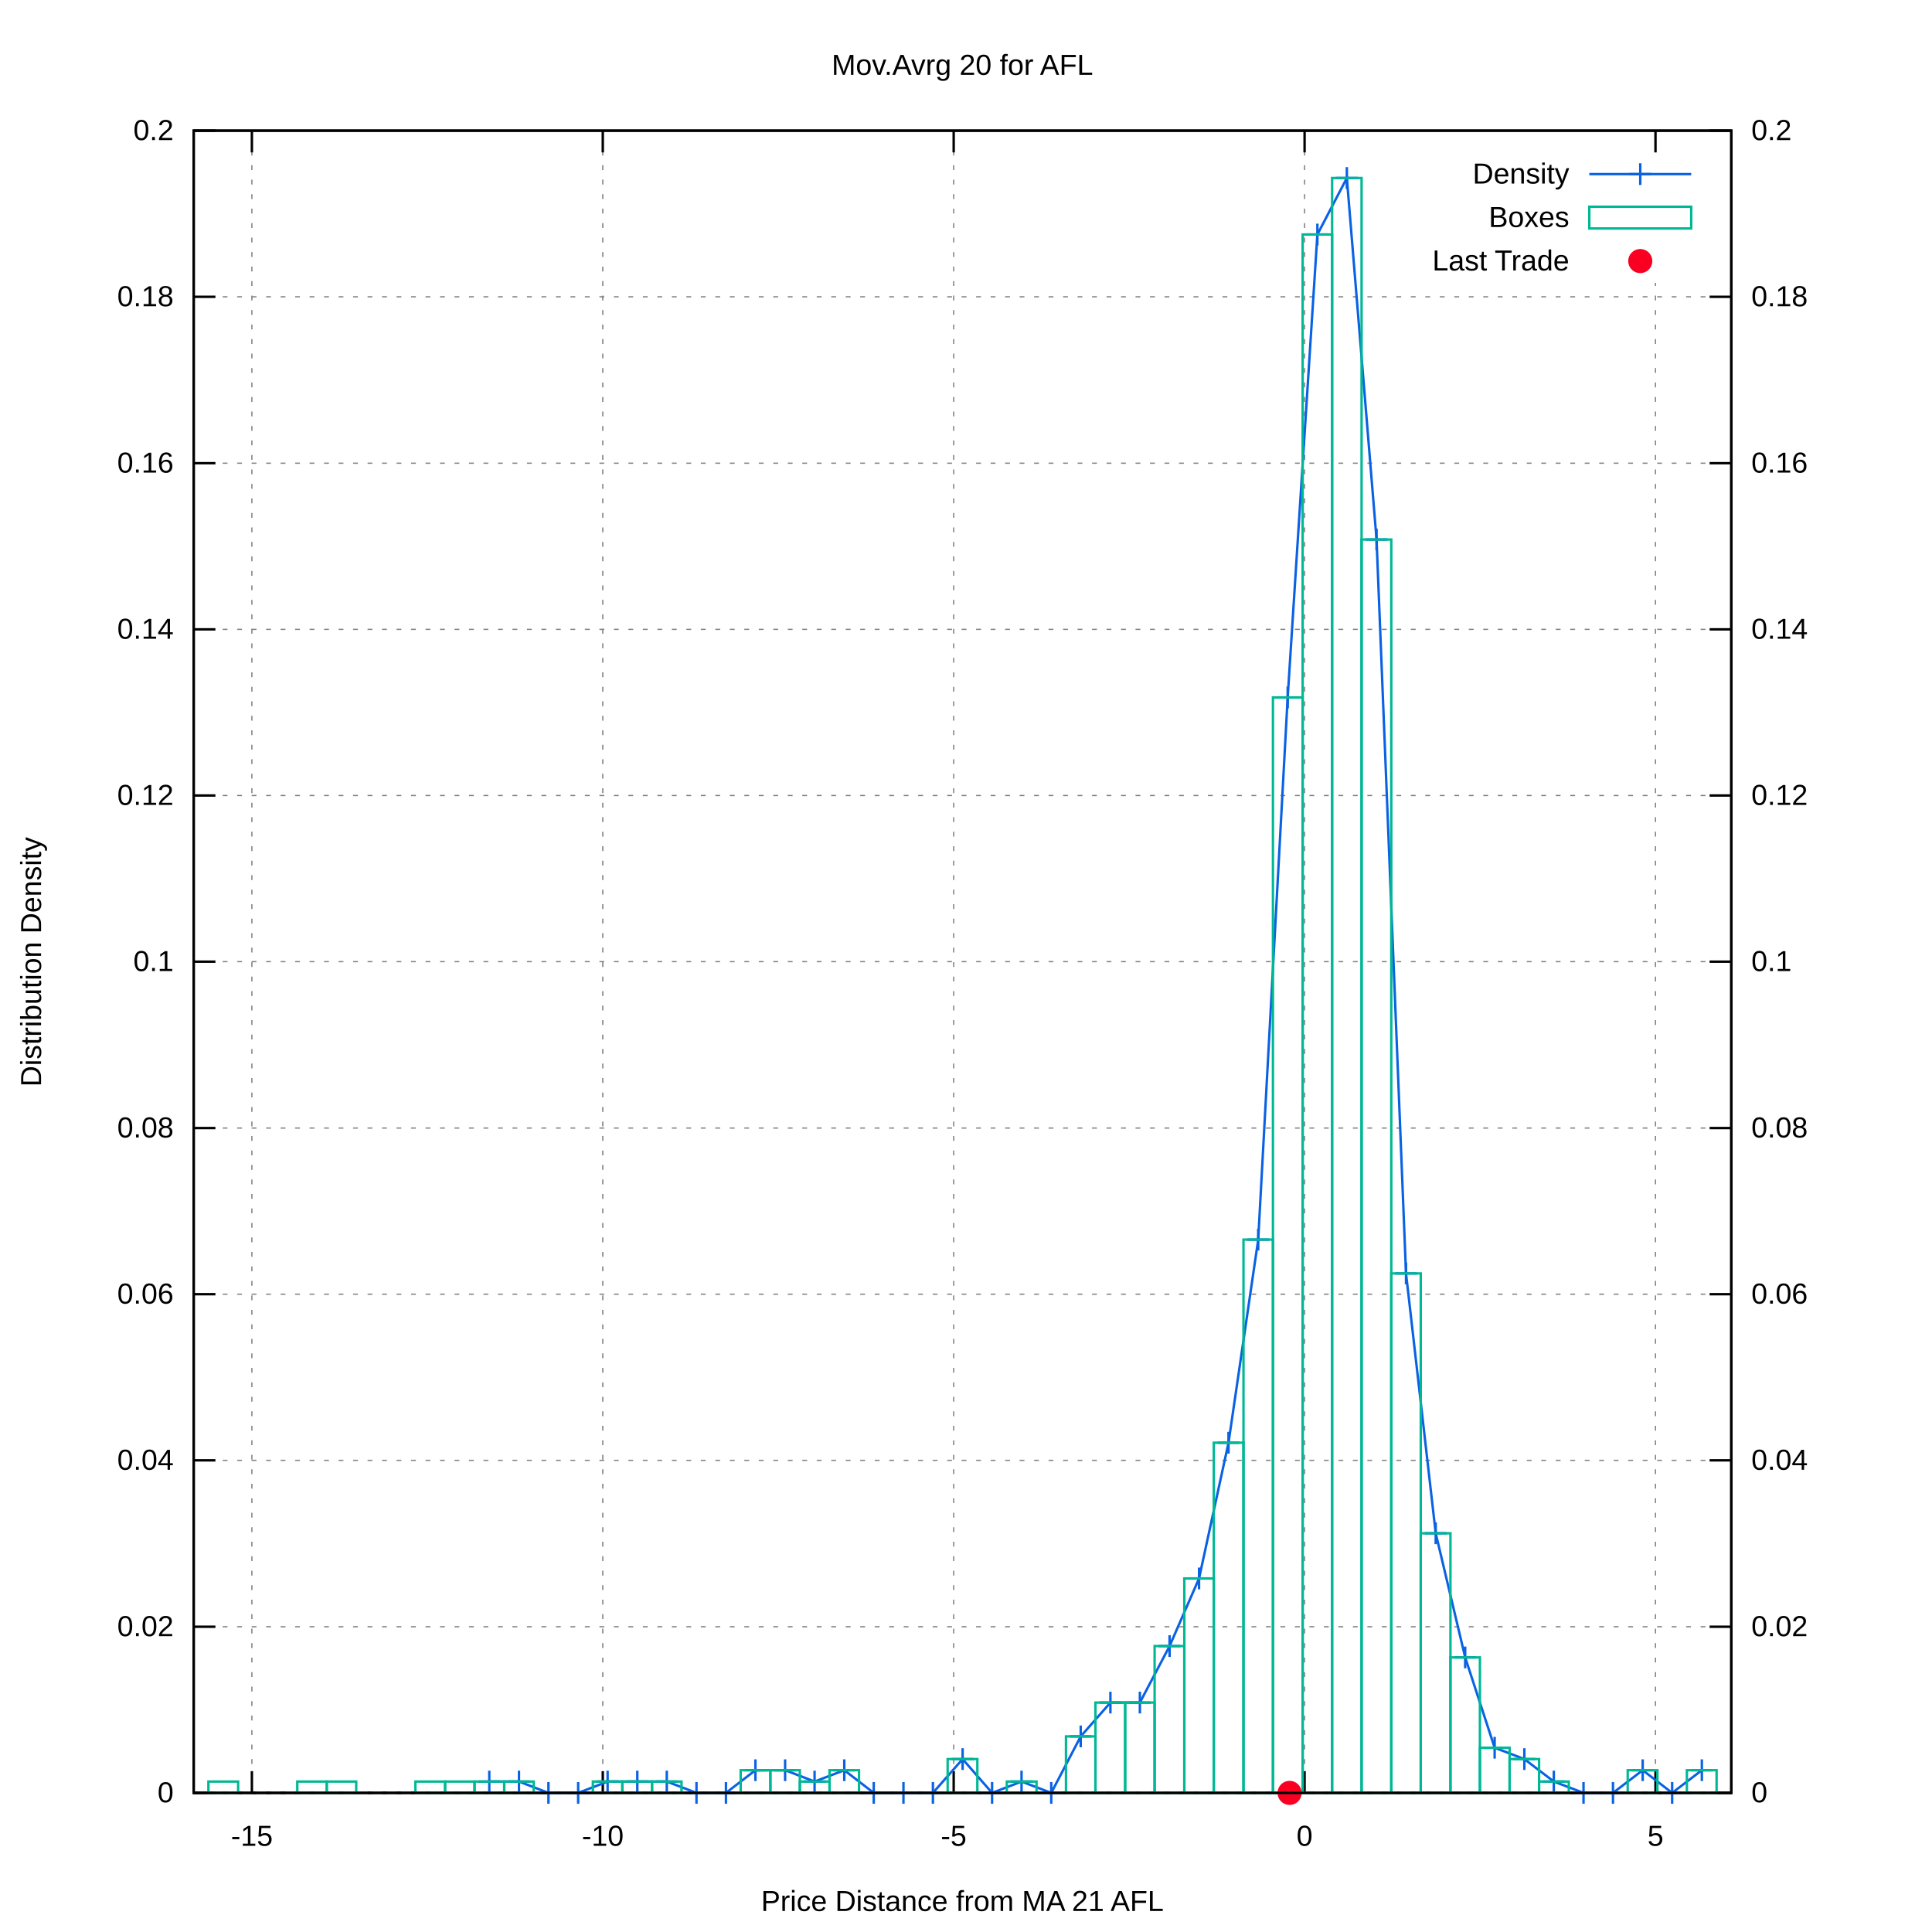
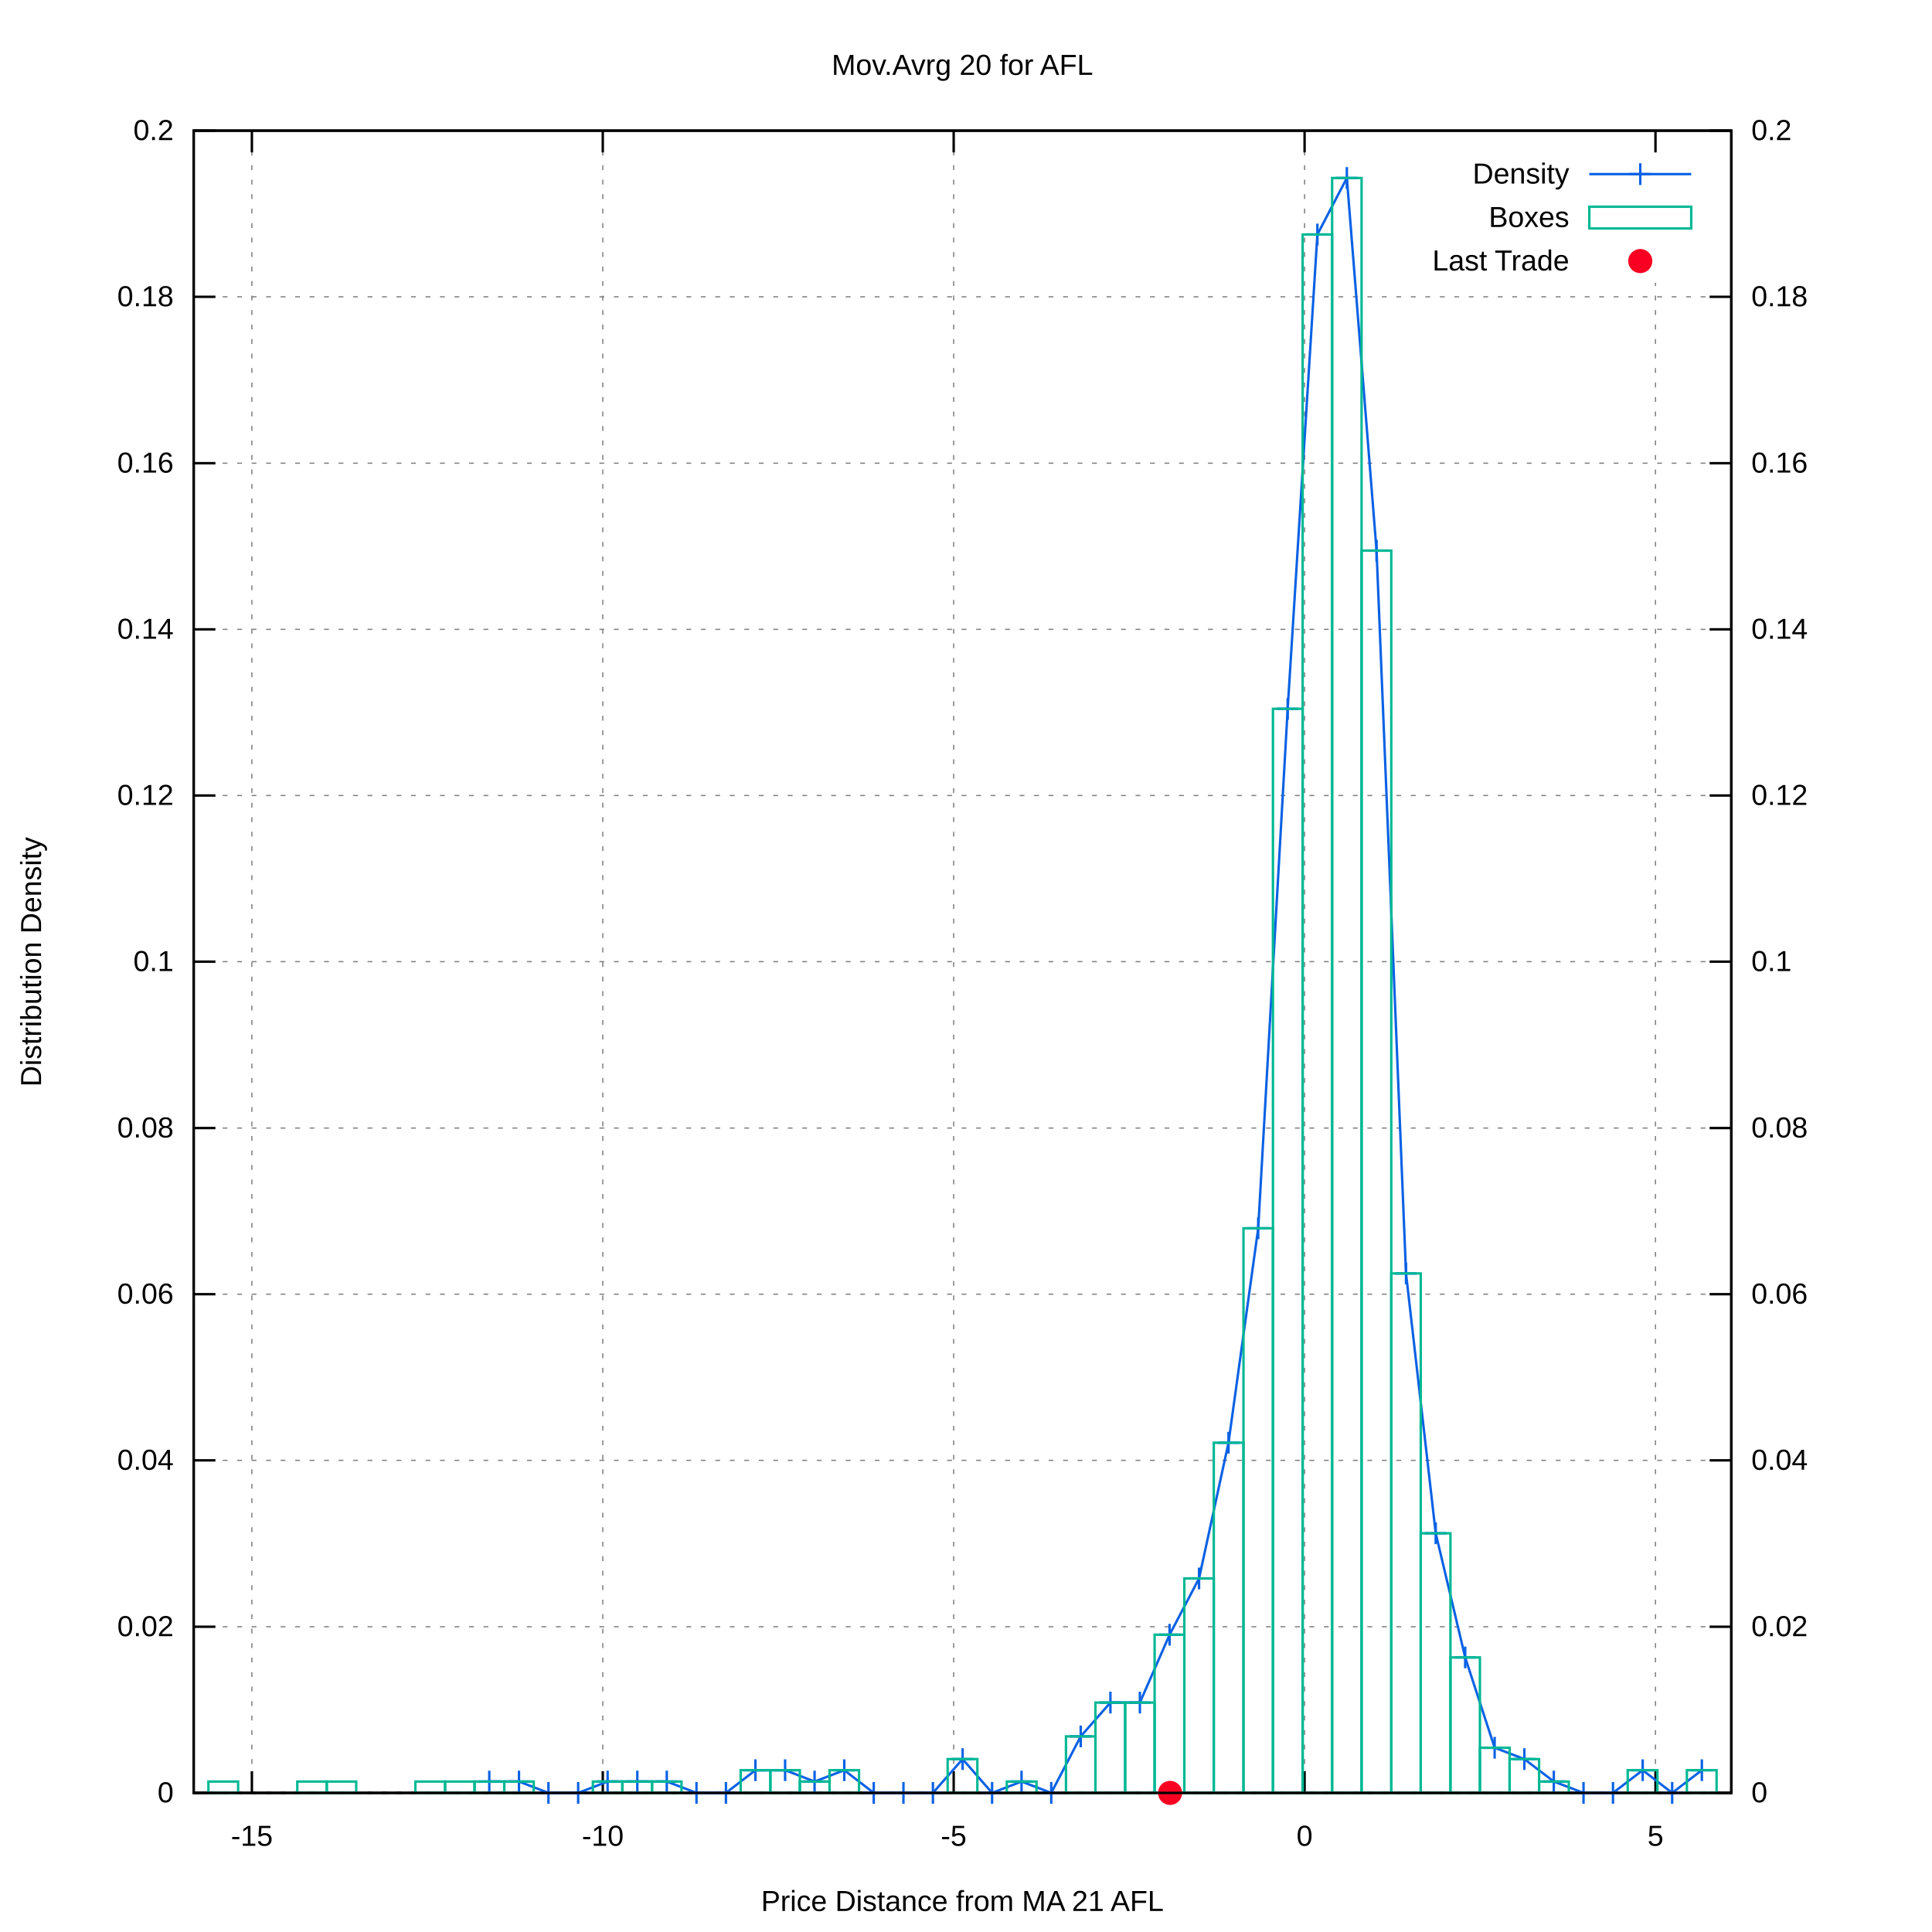
<svg xmlns="http://www.w3.org/2000/svg" xmlns:xlink="http://www.w3.org/1999/xlink" viewBox="0 0 800 800">
  <g id="gnuplot_canvas">
    <rect x="0" y="0" width="800" height="800" fill="#ffffff" />
    <defs>
      <circle id="gpDot" r="0.5" stroke-width="0.5" />
      <path id="gpPt0" stroke-width="0.222" stroke="currentColor" d="M-1,0 h2 M0,-1 v2" />
      <path id="gpPt1" stroke-width="0.222" stroke="currentColor" d="M-1,-1 L1,1 M1,-1 L-1,1" />
      <path id="gpPt2" stroke-width="0.222" stroke="currentColor" d="M-1,0 L1,0 M0,-1 L0,1 M-1,-1 L1,1 M-1,1 L1,-1" />
      <rect id="gpPt3" stroke-width="0.222" stroke="currentColor" x="-1" y="-1" width="2" height="2" />
      <rect id="gpPt4" stroke-width="0.222" stroke="currentColor" fill="currentColor" x="-1" y="-1" width="2" height="2" />
      <circle id="gpPt5" stroke-width="0.222" stroke="currentColor" cx="0" cy="0" r="1" />
      <use xlink:href="#gpPt5" id="gpPt6" fill="currentColor" stroke="none" />
      <path id="gpPt7" stroke-width="0.222" stroke="currentColor" d="M0,-1.33 L-1.33,0.67 L1.33,0.67 z" />
      <use xlink:href="#gpPt7" id="gpPt8" fill="currentColor" stroke="none" />
      <use xlink:href="#gpPt7" id="gpPt9" stroke="currentColor" transform="rotate(180)" />
      <use xlink:href="#gpPt9" id="gpPt10" fill="currentColor" stroke="none" />
      <use xlink:href="#gpPt3" id="gpPt11" stroke="currentColor" transform="rotate(45)" />
      <use xlink:href="#gpPt11" id="gpPt12" fill="currentColor" stroke="none" />
      <path id="gpPt13" stroke-width="0.222" stroke="currentColor" d="M0,1.330 L1.265,0.411 L0.782,-1.067 L-0.782,-1.076 L-1.265,0.411 z" />
      <use xlink:href="#gpPt13" id="gpPt14" fill="currentColor" stroke="none" />
      <filter id="textbox" filterUnits="objectBoundingBox" x="0" y="0" height="1" width="1">
        <feFlood flood-color="#FFFFFF" flood-opacity="1" result="bgnd" />
        <feComposite in="SourceGraphic" in2="bgnd" operator="atop" />
      </filter>
      <filter id="greybox" filterUnits="objectBoundingBox" x="0" y="0" height="1" width="1">
        <feFlood flood-color="lightgrey" flood-opacity="1" result="grey" />
        <feComposite in="SourceGraphic" in2="grey" operator="atop" />
      </filter>
    </defs>
    <g fill="none" color="#FFFFFF" stroke="black" stroke-width="1.00" stroke-linecap="butt" stroke-linejoin="miter">
</g>
    <g fill="none" color="black" stroke="currentColor" stroke-width="1.00" stroke-linecap="butt" stroke-linejoin="miter">
</g>
    <g fill="none" color="black" stroke="black" stroke-width="0.50" stroke-linecap="butt" stroke-linejoin="miter">
</g>
    <g fill="none" color="gray" stroke="currentColor" stroke-width="0.50" stroke-linecap="butt" stroke-linejoin="miter">
      <path stroke="gray" stroke-dasharray="2,4" class="gridline" d="M80.2,742.4 L716.9,742.4  " />
    </g>
    <g fill="none" color="gray" stroke="gray" stroke-width="1.00" stroke-linecap="butt" stroke-linejoin="miter">
</g>
    <g fill="none" color="black" stroke="currentColor" stroke-width="1.00" stroke-linecap="butt" stroke-linejoin="miter">
      <path stroke="black" d="M80.2,742.4 L89.2,742.4  " />
      <g transform="translate(71.9,746.3)" stroke="none" fill="black" font-family="arial" font-size="12.00" text-anchor="end">
        <text>
          <tspan font-family="arial"> 0</tspan>
        </text>
      </g>
    </g>
    <g fill="none" color="black" stroke="currentColor" stroke-width="1.00" stroke-linecap="butt" stroke-linejoin="miter">
</g>
    <g fill="none" color="black" stroke="black" stroke-width="0.50" stroke-linecap="butt" stroke-linejoin="miter">
</g>
    <g fill="none" color="gray" stroke="currentColor" stroke-width="0.50" stroke-linecap="butt" stroke-linejoin="miter">
      <path stroke="gray" stroke-dasharray="2,4" class="gridline" d="M80.2,673.6 L716.9,673.6  " />
    </g>
    <g fill="none" color="gray" stroke="gray" stroke-width="1.00" stroke-linecap="butt" stroke-linejoin="miter">
</g>
    <g fill="none" color="black" stroke="currentColor" stroke-width="1.00" stroke-linecap="butt" stroke-linejoin="miter">
      <path stroke="black" d="M80.2,673.6 L89.2,673.6  " />
      <g transform="translate(71.9,677.5)" stroke="none" fill="black" font-family="arial" font-size="12.00" text-anchor="end">
        <text>
          <tspan font-family="arial"> 0.02</tspan>
        </text>
      </g>
    </g>
    <g fill="none" color="black" stroke="currentColor" stroke-width="1.00" stroke-linecap="butt" stroke-linejoin="miter">
</g>
    <g fill="none" color="black" stroke="black" stroke-width="0.50" stroke-linecap="butt" stroke-linejoin="miter">
</g>
    <g fill="none" color="gray" stroke="currentColor" stroke-width="0.50" stroke-linecap="butt" stroke-linejoin="miter">
      <path stroke="gray" stroke-dasharray="2,4" class="gridline" d="M80.2,604.7 L716.9,604.7  " />
    </g>
    <g fill="none" color="gray" stroke="gray" stroke-width="1.00" stroke-linecap="butt" stroke-linejoin="miter">
</g>
    <g fill="none" color="black" stroke="currentColor" stroke-width="1.00" stroke-linecap="butt" stroke-linejoin="miter">
      <path stroke="black" d="M80.2,604.7 L89.2,604.7  " />
      <g transform="translate(71.9,608.6)" stroke="none" fill="black" font-family="arial" font-size="12.00" text-anchor="end">
        <text>
          <tspan font-family="arial"> 0.04</tspan>
        </text>
      </g>
    </g>
    <g fill="none" color="black" stroke="currentColor" stroke-width="1.00" stroke-linecap="butt" stroke-linejoin="miter">
</g>
    <g fill="none" color="black" stroke="black" stroke-width="0.50" stroke-linecap="butt" stroke-linejoin="miter">
</g>
    <g fill="none" color="gray" stroke="currentColor" stroke-width="0.50" stroke-linecap="butt" stroke-linejoin="miter">
      <path stroke="gray" stroke-dasharray="2,4" class="gridline" d="M80.2,535.9 L716.9,535.9  " />
    </g>
    <g fill="none" color="gray" stroke="gray" stroke-width="1.00" stroke-linecap="butt" stroke-linejoin="miter">
</g>
    <g fill="none" color="black" stroke="currentColor" stroke-width="1.00" stroke-linecap="butt" stroke-linejoin="miter">
      <path stroke="black" d="M80.2,535.9 L89.2,535.9  " />
      <g transform="translate(71.9,539.8)" stroke="none" fill="black" font-family="arial" font-size="12.00" text-anchor="end">
        <text>
          <tspan font-family="arial"> 0.06</tspan>
        </text>
      </g>
    </g>
    <g fill="none" color="black" stroke="currentColor" stroke-width="1.00" stroke-linecap="butt" stroke-linejoin="miter">
</g>
    <g fill="none" color="black" stroke="black" stroke-width="0.50" stroke-linecap="butt" stroke-linejoin="miter">
</g>
    <g fill="none" color="gray" stroke="currentColor" stroke-width="0.50" stroke-linecap="butt" stroke-linejoin="miter">
      <path stroke="gray" stroke-dasharray="2,4" class="gridline" d="M80.2,467.1 L716.9,467.1  " />
    </g>
    <g fill="none" color="gray" stroke="gray" stroke-width="1.00" stroke-linecap="butt" stroke-linejoin="miter">
</g>
    <g fill="none" color="black" stroke="currentColor" stroke-width="1.00" stroke-linecap="butt" stroke-linejoin="miter">
      <path stroke="black" d="M80.2,467.1 L89.2,467.1  " />
      <g transform="translate(71.9,471.0)" stroke="none" fill="black" font-family="arial" font-size="12.00" text-anchor="end">
        <text>
          <tspan font-family="arial"> 0.08</tspan>
        </text>
      </g>
    </g>
    <g fill="none" color="black" stroke="currentColor" stroke-width="1.00" stroke-linecap="butt" stroke-linejoin="miter">
</g>
    <g fill="none" color="black" stroke="black" stroke-width="0.50" stroke-linecap="butt" stroke-linejoin="miter">
</g>
    <g fill="none" color="gray" stroke="currentColor" stroke-width="0.50" stroke-linecap="butt" stroke-linejoin="miter">
      <path stroke="gray" stroke-dasharray="2,4" class="gridline" d="M80.2,398.2 L716.9,398.2  " />
    </g>
    <g fill="none" color="gray" stroke="gray" stroke-width="1.00" stroke-linecap="butt" stroke-linejoin="miter">
</g>
    <g fill="none" color="black" stroke="currentColor" stroke-width="1.00" stroke-linecap="butt" stroke-linejoin="miter">
      <path stroke="black" d="M80.2,398.2 L89.2,398.2  " />
      <g transform="translate(71.9,402.1)" stroke="none" fill="black" font-family="arial" font-size="12.00" text-anchor="end">
        <text>
          <tspan font-family="arial"> 0.1</tspan>
        </text>
      </g>
    </g>
    <g fill="none" color="black" stroke="currentColor" stroke-width="1.00" stroke-linecap="butt" stroke-linejoin="miter">
</g>
    <g fill="none" color="black" stroke="black" stroke-width="0.50" stroke-linecap="butt" stroke-linejoin="miter">
</g>
    <g fill="none" color="gray" stroke="currentColor" stroke-width="0.50" stroke-linecap="butt" stroke-linejoin="miter">
      <path stroke="gray" stroke-dasharray="2,4" class="gridline" d="M80.2,329.4 L716.9,329.4  " />
    </g>
    <g fill="none" color="gray" stroke="gray" stroke-width="1.00" stroke-linecap="butt" stroke-linejoin="miter">
</g>
    <g fill="none" color="black" stroke="currentColor" stroke-width="1.00" stroke-linecap="butt" stroke-linejoin="miter">
      <path stroke="black" d="M80.2,329.4 L89.2,329.4  " />
      <g transform="translate(71.9,333.3)" stroke="none" fill="black" font-family="arial" font-size="12.00" text-anchor="end">
        <text>
          <tspan font-family="arial"> 0.12</tspan>
        </text>
      </g>
    </g>
    <g fill="none" color="black" stroke="currentColor" stroke-width="1.00" stroke-linecap="butt" stroke-linejoin="miter">
</g>
    <g fill="none" color="black" stroke="black" stroke-width="0.50" stroke-linecap="butt" stroke-linejoin="miter">
</g>
    <g fill="none" color="gray" stroke="currentColor" stroke-width="0.50" stroke-linecap="butt" stroke-linejoin="miter">
      <path stroke="gray" stroke-dasharray="2,4" class="gridline" d="M80.2,260.6 L716.9,260.6  " />
    </g>
    <g fill="none" color="gray" stroke="gray" stroke-width="1.00" stroke-linecap="butt" stroke-linejoin="miter">
</g>
    <g fill="none" color="black" stroke="currentColor" stroke-width="1.00" stroke-linecap="butt" stroke-linejoin="miter">
      <path stroke="black" d="M80.2,260.6 L89.2,260.6  " />
      <g transform="translate(71.9,264.5)" stroke="none" fill="black" font-family="arial" font-size="12.00" text-anchor="end">
        <text>
          <tspan font-family="arial"> 0.14</tspan>
        </text>
      </g>
    </g>
    <g fill="none" color="black" stroke="currentColor" stroke-width="1.00" stroke-linecap="butt" stroke-linejoin="miter">
</g>
    <g fill="none" color="black" stroke="black" stroke-width="0.50" stroke-linecap="butt" stroke-linejoin="miter">
</g>
    <g fill="none" color="gray" stroke="currentColor" stroke-width="0.50" stroke-linecap="butt" stroke-linejoin="miter">
      <path stroke="gray" stroke-dasharray="2,4" class="gridline" d="M80.2,191.8 L716.9,191.8  " />
    </g>
    <g fill="none" color="gray" stroke="gray" stroke-width="1.00" stroke-linecap="butt" stroke-linejoin="miter">
</g>
    <g fill="none" color="black" stroke="currentColor" stroke-width="1.00" stroke-linecap="butt" stroke-linejoin="miter">
      <path stroke="black" d="M80.2,191.8 L89.2,191.8  " />
      <g transform="translate(71.9,195.7)" stroke="none" fill="black" font-family="arial" font-size="12.00" text-anchor="end">
        <text>
          <tspan font-family="arial"> 0.16</tspan>
        </text>
      </g>
    </g>
    <g fill="none" color="black" stroke="currentColor" stroke-width="1.00" stroke-linecap="butt" stroke-linejoin="miter">
</g>
    <g fill="none" color="black" stroke="black" stroke-width="0.50" stroke-linecap="butt" stroke-linejoin="miter">
</g>
    <g fill="none" color="gray" stroke="currentColor" stroke-width="0.50" stroke-linecap="butt" stroke-linejoin="miter">
      <path stroke="gray" stroke-dasharray="2,4" class="gridline" d="M80.2,122.9 L716.9,122.9  " />
    </g>
    <g fill="none" color="gray" stroke="gray" stroke-width="1.00" stroke-linecap="butt" stroke-linejoin="miter">
</g>
    <g fill="none" color="black" stroke="currentColor" stroke-width="1.00" stroke-linecap="butt" stroke-linejoin="miter">
      <path stroke="black" d="M80.2,122.9 L89.2,122.9  " />
      <g transform="translate(71.9,126.8)" stroke="none" fill="black" font-family="arial" font-size="12.00" text-anchor="end">
        <text>
          <tspan font-family="arial"> 0.18</tspan>
        </text>
      </g>
    </g>
    <g fill="none" color="black" stroke="currentColor" stroke-width="1.00" stroke-linecap="butt" stroke-linejoin="miter">
</g>
    <g fill="none" color="black" stroke="black" stroke-width="0.50" stroke-linecap="butt" stroke-linejoin="miter">
</g>
    <g fill="none" color="gray" stroke="currentColor" stroke-width="0.50" stroke-linecap="butt" stroke-linejoin="miter">
      <path stroke="gray" stroke-dasharray="2,4" class="gridline" d="M80.2,54.1 L716.9,54.1  " />
    </g>
    <g fill="none" color="gray" stroke="gray" stroke-width="1.00" stroke-linecap="butt" stroke-linejoin="miter">
</g>
    <g fill="none" color="black" stroke="currentColor" stroke-width="1.00" stroke-linecap="butt" stroke-linejoin="miter">
      <path stroke="black" d="M80.2,54.1 L89.2,54.1  " />
      <g transform="translate(71.9,58.0)" stroke="none" fill="black" font-family="arial" font-size="12.00" text-anchor="end">
        <text>
          <tspan font-family="arial"> 0.2</tspan>
        </text>
      </g>
    </g>
    <g fill="none" color="black" stroke="currentColor" stroke-width="1.00" stroke-linecap="butt" stroke-linejoin="miter">
</g>
    <g fill="none" color="black" stroke="black" stroke-width="0.50" stroke-linecap="butt" stroke-linejoin="miter">
</g>
    <g fill="none" color="gray" stroke="currentColor" stroke-width="0.50" stroke-linecap="butt" stroke-linejoin="miter">
      <path stroke="gray" stroke-dasharray="2,4" class="gridline" d="M104.3,742.4 L104.3,54.1  " />
    </g>
    <g fill="none" color="gray" stroke="gray" stroke-width="1.00" stroke-linecap="butt" stroke-linejoin="miter">
</g>
    <g fill="none" color="black" stroke="currentColor" stroke-width="1.00" stroke-linecap="butt" stroke-linejoin="miter">
      <path stroke="black" d="M104.3,742.4 L104.3,733.4 M104.3,54.1 L104.3,63.1  " />
      <g transform="translate(104.3,764.3)" stroke="none" fill="black" font-family="arial" font-size="12.00" text-anchor="middle">
        <text>
          <tspan font-family="arial">-15</tspan>
        </text>
      </g>
    </g>
    <g fill="none" color="black" stroke="currentColor" stroke-width="1.00" stroke-linecap="butt" stroke-linejoin="miter">
</g>
    <g fill="none" color="black" stroke="black" stroke-width="0.50" stroke-linecap="butt" stroke-linejoin="miter">
</g>
    <g fill="none" color="gray" stroke="currentColor" stroke-width="0.50" stroke-linecap="butt" stroke-linejoin="miter">
      <path stroke="gray" stroke-dasharray="2,4" class="gridline" d="M249.6,742.4 L249.6,54.1  " />
    </g>
    <g fill="none" color="gray" stroke="gray" stroke-width="1.00" stroke-linecap="butt" stroke-linejoin="miter">
</g>
    <g fill="none" color="black" stroke="currentColor" stroke-width="1.00" stroke-linecap="butt" stroke-linejoin="miter">
      <path stroke="black" d="M249.6,742.4 L249.6,733.4 M249.6,54.1 L249.6,63.1  " />
      <g transform="translate(249.6,764.3)" stroke="none" fill="black" font-family="arial" font-size="12.00" text-anchor="middle">
        <text>
          <tspan font-family="arial">-10</tspan>
        </text>
      </g>
    </g>
    <g fill="none" color="black" stroke="currentColor" stroke-width="1.00" stroke-linecap="butt" stroke-linejoin="miter">
</g>
    <g fill="none" color="black" stroke="black" stroke-width="0.50" stroke-linecap="butt" stroke-linejoin="miter">
</g>
    <g fill="none" color="gray" stroke="currentColor" stroke-width="0.50" stroke-linecap="butt" stroke-linejoin="miter">
      <path stroke="gray" stroke-dasharray="2,4" class="gridline" d="M394.9,742.4 L394.9,54.1  " />
    </g>
    <g fill="none" color="gray" stroke="gray" stroke-width="1.00" stroke-linecap="butt" stroke-linejoin="miter">
</g>
    <g fill="none" color="black" stroke="currentColor" stroke-width="1.00" stroke-linecap="butt" stroke-linejoin="miter">
      <path stroke="black" d="M394.9,742.4 L394.9,733.4 M394.9,54.1 L394.9,63.1  " />
      <g transform="translate(394.9,764.3)" stroke="none" fill="black" font-family="arial" font-size="12.00" text-anchor="middle">
        <text>
          <tspan font-family="arial">-5</tspan>
        </text>
      </g>
    </g>
    <g fill="none" color="black" stroke="currentColor" stroke-width="1.00" stroke-linecap="butt" stroke-linejoin="miter">
</g>
    <g fill="none" color="black" stroke="black" stroke-width="0.50" stroke-linecap="butt" stroke-linejoin="miter">
</g>
    <g fill="none" color="gray" stroke="currentColor" stroke-width="0.50" stroke-linecap="butt" stroke-linejoin="miter">
      <path stroke="gray" stroke-dasharray="2,4" class="gridline" d="M540.2,742.4 L540.2,54.1  " />
    </g>
    <g fill="none" color="gray" stroke="gray" stroke-width="1.00" stroke-linecap="butt" stroke-linejoin="miter">
</g>
    <g fill="none" color="black" stroke="currentColor" stroke-width="1.00" stroke-linecap="butt" stroke-linejoin="miter">
      <path stroke="black" d="M540.2,742.4 L540.2,733.4 M540.2,54.1 L540.2,63.1  " />
      <g transform="translate(540.2,764.3)" stroke="none" fill="black" font-family="arial" font-size="12.00" text-anchor="middle">
        <text>
          <tspan font-family="arial"> 0</tspan>
        </text>
      </g>
    </g>
    <g fill="none" color="black" stroke="currentColor" stroke-width="1.00" stroke-linecap="butt" stroke-linejoin="miter">
</g>
    <g fill="none" color="black" stroke="black" stroke-width="0.50" stroke-linecap="butt" stroke-linejoin="miter">
</g>
    <g fill="none" color="gray" stroke="currentColor" stroke-width="0.50" stroke-linecap="butt" stroke-linejoin="miter">
      <path stroke="gray" stroke-dasharray="2,4" class="gridline" d="M685.5,742.4 L685.5,117.1 M685.5,63.1 L685.5,54.1  " />
    </g>
    <g fill="none" color="gray" stroke="gray" stroke-width="1.00" stroke-linecap="butt" stroke-linejoin="miter">
</g>
    <g fill="none" color="black" stroke="currentColor" stroke-width="1.00" stroke-linecap="butt" stroke-linejoin="miter">
      <path stroke="black" d="M685.5,742.4 L685.5,733.4 M685.5,54.1 L685.5,63.1  " />
      <g transform="translate(685.5,764.3)" stroke="none" fill="black" font-family="arial" font-size="12.00" text-anchor="middle">
        <text>
          <tspan font-family="arial"> 5</tspan>
        </text>
      </g>
    </g>
    <g fill="none" color="black" stroke="currentColor" stroke-width="1.00" stroke-linecap="butt" stroke-linejoin="miter">
      <path stroke="black" d="M716.9,742.4 L707.9,742.4  " />
      <g transform="translate(725.2,746.3)" stroke="none" fill="black" font-family="arial" font-size="12.00" text-anchor="start">
        <text>
          <tspan font-family="arial"> 0</tspan>
        </text>
      </g>
    </g>
    <g fill="none" color="black" stroke="currentColor" stroke-width="1.00" stroke-linecap="butt" stroke-linejoin="miter">
      <path stroke="black" d="M716.9,673.6 L707.9,673.6  " />
      <g transform="translate(725.2,677.5)" stroke="none" fill="black" font-family="arial" font-size="12.00" text-anchor="start">
        <text>
          <tspan font-family="arial"> 0.02</tspan>
        </text>
      </g>
    </g>
    <g fill="none" color="black" stroke="currentColor" stroke-width="1.00" stroke-linecap="butt" stroke-linejoin="miter">
      <path stroke="black" d="M716.9,604.7 L707.9,604.7  " />
      <g transform="translate(725.2,608.6)" stroke="none" fill="black" font-family="arial" font-size="12.00" text-anchor="start">
        <text>
          <tspan font-family="arial"> 0.04</tspan>
        </text>
      </g>
    </g>
    <g fill="none" color="black" stroke="currentColor" stroke-width="1.00" stroke-linecap="butt" stroke-linejoin="miter">
      <path stroke="black" d="M716.9,535.9 L707.9,535.9  " />
      <g transform="translate(725.2,539.8)" stroke="none" fill="black" font-family="arial" font-size="12.00" text-anchor="start">
        <text>
          <tspan font-family="arial"> 0.06</tspan>
        </text>
      </g>
    </g>
    <g fill="none" color="black" stroke="currentColor" stroke-width="1.00" stroke-linecap="butt" stroke-linejoin="miter">
      <path stroke="black" d="M716.9,467.1 L707.9,467.1  " />
      <g transform="translate(725.2,471.0)" stroke="none" fill="black" font-family="arial" font-size="12.00" text-anchor="start">
        <text>
          <tspan font-family="arial"> 0.08</tspan>
        </text>
      </g>
    </g>
    <g fill="none" color="black" stroke="currentColor" stroke-width="1.00" stroke-linecap="butt" stroke-linejoin="miter">
      <path stroke="black" d="M716.9,398.2 L707.9,398.2  " />
      <g transform="translate(725.2,402.1)" stroke="none" fill="black" font-family="arial" font-size="12.00" text-anchor="start">
        <text>
          <tspan font-family="arial"> 0.1</tspan>
        </text>
      </g>
    </g>
    <g fill="none" color="black" stroke="currentColor" stroke-width="1.00" stroke-linecap="butt" stroke-linejoin="miter">
      <path stroke="black" d="M716.9,329.4 L707.9,329.4  " />
      <g transform="translate(725.2,333.3)" stroke="none" fill="black" font-family="arial" font-size="12.00" text-anchor="start">
        <text>
          <tspan font-family="arial"> 0.12</tspan>
        </text>
      </g>
    </g>
    <g fill="none" color="black" stroke="currentColor" stroke-width="1.00" stroke-linecap="butt" stroke-linejoin="miter">
      <path stroke="black" d="M716.9,260.6 L707.9,260.6  " />
      <g transform="translate(725.2,264.5)" stroke="none" fill="black" font-family="arial" font-size="12.00" text-anchor="start">
        <text>
          <tspan font-family="arial"> 0.14</tspan>
        </text>
      </g>
    </g>
    <g fill="none" color="black" stroke="currentColor" stroke-width="1.00" stroke-linecap="butt" stroke-linejoin="miter">
      <path stroke="black" d="M716.9,191.8 L707.9,191.8  " />
      <g transform="translate(725.2,195.7)" stroke="none" fill="black" font-family="arial" font-size="12.00" text-anchor="start">
        <text>
          <tspan font-family="arial"> 0.16</tspan>
        </text>
      </g>
    </g>
    <g fill="none" color="black" stroke="currentColor" stroke-width="1.00" stroke-linecap="butt" stroke-linejoin="miter">
      <path stroke="black" d="M716.9,122.9 L707.9,122.9  " />
      <g transform="translate(725.2,126.8)" stroke="none" fill="black" font-family="arial" font-size="12.00" text-anchor="start">
        <text>
          <tspan font-family="arial"> 0.18</tspan>
        </text>
      </g>
    </g>
    <g fill="none" color="black" stroke="currentColor" stroke-width="1.00" stroke-linecap="butt" stroke-linejoin="miter">
      <path stroke="black" d="M716.9,54.1 L707.9,54.1  " />
      <g transform="translate(725.2,58.0)" stroke="none" fill="black" font-family="arial" font-size="12.00" text-anchor="start">
        <text>
          <tspan font-family="arial"> 0.2</tspan>
        </text>
      </g>
    </g>
    <g fill="none" color="black" stroke="currentColor" stroke-width="1.00" stroke-linecap="butt" stroke-linejoin="miter">
</g>
    <g fill="none" color="gray" stroke="currentColor" stroke-width="1.00" stroke-linecap="butt" stroke-linejoin="miter">
      <path stroke="black" stroke-dasharray="2,4" d="M80.2,742.4 L716.9,742.4  " />
    </g>
    <g fill="none" color="black" stroke="currentColor" stroke-width="1.00" stroke-linecap="butt" stroke-linejoin="miter">
      <path stroke="black" d="M80.2,54.1 L80.2,742.4 L716.9,742.4 L716.9,54.1 L80.2,54.1 Z  " />
    </g>
    <g fill="none" color="black" stroke="currentColor" stroke-width="1.00" stroke-linecap="butt" stroke-linejoin="miter">
      <g transform="translate(17.0,398.3) rotate(270)" stroke="none" fill="black" font-family="arial" font-size="12.00" text-anchor="middle">
        <text>
          <tspan font-family="arial">Distribution Density</tspan>
        </text>
      </g>
    </g>
    <g fill="none" color="black" stroke="currentColor" stroke-width="1.00" stroke-linecap="butt" stroke-linejoin="miter">
      <g transform="translate(398.5,791.3)" stroke="none" fill="black" font-family="arial" font-size="12.00" text-anchor="middle">
        <text>
          <tspan font-family="arial">Price Distance from MA 21 AFL</tspan>
        </text>
      </g>
    </g>
    <g fill="none" color="black" stroke="currentColor" stroke-width="1.00" stroke-linecap="butt" stroke-linejoin="miter">
      <g transform="translate(398.5,31.0)" stroke="none" fill="black" font-family="arial" font-size="12.00" text-anchor="middle">
        <text>
          <tspan font-family="arial">Mov.Avrg 20 for AFL </tspan>
        </text>
      </g>
    </g>
    <g id="gnuplot_plot_1">
      <g fill="none" color="black" stroke="currentColor" stroke-width="1.00" stroke-linecap="butt" stroke-linejoin="miter">
        <g transform="translate(649.8,76.0)" stroke="none" fill="black" font-family="arial" font-size="12.00" text-anchor="end">
          <text>
            <tspan font-family="arial">Density</tspan>
          </text>
        </g>
      </g>
      <g fill="none" color="black" stroke="currentColor" stroke-width="1.00" stroke-linecap="butt" stroke-linejoin="miter">
-         <path stroke="rgb(  9,  97, 228)" d="M658.1,72.1 L700.3,72.1 M202.6,737.7 L214.9,737.7 L227.1,742.4 L239.4,742.4 L251.6,737.7 L263.9,737.7   L276.1,737.7 L288.4,742.4 L300.6,742.4 L312.8,733.0 L325.1,733.0 L337.3,737.7 L349.6,733.0 L361.8,742.4   L374.1,742.4 L386.3,742.4 L398.6,728.4 L410.8,742.4 L423.0,737.7 L435.3,742.4 L447.5,719.0 L459.8,705.0   L472.0,705.0 L484.3,681.6 L496.5,653.6 L508.7,597.4 L521.0,513.3 L533.2,288.8 L545.5,97.1 L557.7,73.7   L570.0,223.4 L582.2,527.3 L594.5,634.9 L606.7,686.3 L618.9,723.7 L631.2,728.4 L643.4,737.7 L655.7,742.4   L667.9,742.4 L680.2,733.0 L692.4,742.4 L704.7,733.0  " />
+         <path stroke="rgb(  9,  97, 228)" d="M658.1,72.1 L700.3,72.1 M202.6,737.7 L214.9,737.7 L227.1,742.4 L239.4,742.4 L251.6,737.7 L263.9,737.7   L276.1,737.7 L288.4,742.4 L300.6,742.4 L312.8,733.0 L325.1,733.0 L337.3,737.7 L349.6,733.0 L361.8,742.4   L374.1,742.4 L386.3,742.4 L398.6,728.4 L410.8,742.4 L423.0,737.7 L435.3,742.4 L447.5,719.0 L459.8,705.0   L472.0,705.0 L484.3,676.9 L496.5,653.6 L508.7,597.4 L521.0,508.6 L533.2,293.5 L545.5,97.1 L557.7,73.7   L570.0,228.0 L582.2,527.3 L594.5,634.9 L606.7,686.3 L618.9,723.7 L631.2,728.4 L643.4,737.7 L655.7,742.4   L667.9,742.4 L680.2,733.0 L692.4,742.4 L704.7,733.0  " />
        <use xlink:href="#gpPt0" transform="translate(202.6,737.7) scale(4.50)" color="rgb(  9,  97, 228)" />
        <use xlink:href="#gpPt0" transform="translate(214.9,737.7) scale(4.50)" color="rgb(  9,  97, 228)" />
        <use xlink:href="#gpPt0" transform="translate(227.1,742.4) scale(4.50)" color="rgb(  9,  97, 228)" />
        <use xlink:href="#gpPt0" transform="translate(239.4,742.4) scale(4.50)" color="rgb(  9,  97, 228)" />
        <use xlink:href="#gpPt0" transform="translate(251.6,737.7) scale(4.50)" color="rgb(  9,  97, 228)" />
        <use xlink:href="#gpPt0" transform="translate(263.9,737.7) scale(4.50)" color="rgb(  9,  97, 228)" />
        <use xlink:href="#gpPt0" transform="translate(276.1,737.7) scale(4.50)" color="rgb(  9,  97, 228)" />
        <use xlink:href="#gpPt0" transform="translate(288.4,742.4) scale(4.50)" color="rgb(  9,  97, 228)" />
        <use xlink:href="#gpPt0" transform="translate(300.6,742.4) scale(4.50)" color="rgb(  9,  97, 228)" />
        <use xlink:href="#gpPt0" transform="translate(312.8,733.0) scale(4.50)" color="rgb(  9,  97, 228)" />
        <use xlink:href="#gpPt0" transform="translate(325.1,733.0) scale(4.50)" color="rgb(  9,  97, 228)" />
        <use xlink:href="#gpPt0" transform="translate(337.3,737.7) scale(4.50)" color="rgb(  9,  97, 228)" />
        <use xlink:href="#gpPt0" transform="translate(349.6,733.0) scale(4.50)" color="rgb(  9,  97, 228)" />
        <use xlink:href="#gpPt0" transform="translate(361.8,742.4) scale(4.50)" color="rgb(  9,  97, 228)" />
        <use xlink:href="#gpPt0" transform="translate(374.1,742.4) scale(4.50)" color="rgb(  9,  97, 228)" />
        <use xlink:href="#gpPt0" transform="translate(386.3,742.4) scale(4.50)" color="rgb(  9,  97, 228)" />
        <use xlink:href="#gpPt0" transform="translate(398.6,728.4) scale(4.50)" color="rgb(  9,  97, 228)" />
        <use xlink:href="#gpPt0" transform="translate(410.8,742.4) scale(4.50)" color="rgb(  9,  97, 228)" />
        <use xlink:href="#gpPt0" transform="translate(423.0,737.7) scale(4.50)" color="rgb(  9,  97, 228)" />
        <use xlink:href="#gpPt0" transform="translate(435.3,742.4) scale(4.50)" color="rgb(  9,  97, 228)" />
        <use xlink:href="#gpPt0" transform="translate(447.5,719.0) scale(4.50)" color="rgb(  9,  97, 228)" />
        <use xlink:href="#gpPt0" transform="translate(459.8,705.0) scale(4.50)" color="rgb(  9,  97, 228)" />
        <use xlink:href="#gpPt0" transform="translate(472.0,705.0) scale(4.50)" color="rgb(  9,  97, 228)" />
-         <use xlink:href="#gpPt0" transform="translate(484.3,681.6) scale(4.50)" color="rgb(  9,  97, 228)" />
+         <use xlink:href="#gpPt0" transform="translate(484.3,676.9) scale(4.50)" color="rgb(  9,  97, 228)" />
        <use xlink:href="#gpPt0" transform="translate(496.5,653.6) scale(4.50)" color="rgb(  9,  97, 228)" />
        <use xlink:href="#gpPt0" transform="translate(508.7,597.4) scale(4.50)" color="rgb(  9,  97, 228)" />
-         <use xlink:href="#gpPt0" transform="translate(521.0,513.3) scale(4.50)" color="rgb(  9,  97, 228)" />
-         <use xlink:href="#gpPt0" transform="translate(533.2,288.8) scale(4.50)" color="rgb(  9,  97, 228)" />
+         <use xlink:href="#gpPt0" transform="translate(521.0,508.6) scale(4.50)" color="rgb(  9,  97, 228)" />
+         <use xlink:href="#gpPt0" transform="translate(533.2,293.5) scale(4.50)" color="rgb(  9,  97, 228)" />
        <use xlink:href="#gpPt0" transform="translate(545.5,97.1) scale(4.50)" color="rgb(  9,  97, 228)" />
        <use xlink:href="#gpPt0" transform="translate(557.7,73.7) scale(4.50)" color="rgb(  9,  97, 228)" />
-         <use xlink:href="#gpPt0" transform="translate(570.0,223.4) scale(4.50)" color="rgb(  9,  97, 228)" />
+         <use xlink:href="#gpPt0" transform="translate(570.0,228.0) scale(4.50)" color="rgb(  9,  97, 228)" />
        <use xlink:href="#gpPt0" transform="translate(582.2,527.3) scale(4.50)" color="rgb(  9,  97, 228)" />
        <use xlink:href="#gpPt0" transform="translate(594.5,634.9) scale(4.50)" color="rgb(  9,  97, 228)" />
        <use xlink:href="#gpPt0" transform="translate(606.7,686.3) scale(4.50)" color="rgb(  9,  97, 228)" />
        <use xlink:href="#gpPt0" transform="translate(618.9,723.7) scale(4.50)" color="rgb(  9,  97, 228)" />
        <use xlink:href="#gpPt0" transform="translate(631.2,728.4) scale(4.50)" color="rgb(  9,  97, 228)" />
        <use xlink:href="#gpPt0" transform="translate(643.4,737.7) scale(4.50)" color="rgb(  9,  97, 228)" />
        <use xlink:href="#gpPt0" transform="translate(655.7,742.4) scale(4.50)" color="rgb(  9,  97, 228)" />
        <use xlink:href="#gpPt0" transform="translate(667.9,742.4) scale(4.50)" color="rgb(  9,  97, 228)" />
        <use xlink:href="#gpPt0" transform="translate(680.2,733.0) scale(4.50)" color="rgb(  9,  97, 228)" />
        <use xlink:href="#gpPt0" transform="translate(692.4,742.4) scale(4.50)" color="rgb(  9,  97, 228)" />
        <use xlink:href="#gpPt0" transform="translate(704.7,733.0) scale(4.50)" color="rgb(  9,  97, 228)" />
        <use xlink:href="#gpPt0" transform="translate(679.2,72.1) scale(4.50)" color="rgb(  9,  97, 228)" />
      </g>
    </g>
    <g id="gnuplot_plot_2">
      <g fill="none" color="black" stroke="currentColor" stroke-width="1.00" stroke-linecap="butt" stroke-linejoin="miter">
        <g transform="translate(649.8,94.0)" stroke="none" fill="black" font-family="arial" font-size="12.00" text-anchor="end">
          <text>
            <tspan font-family="arial">Boxes</tspan>
          </text>
        </g>
      </g>
      <g fill="none" color="black" stroke="currentColor" stroke-width="1.00" stroke-linecap="butt" stroke-linejoin="miter">
        <path stroke="rgb(  0, 184, 148)" d="M658.1,94.6 L700.3,94.6 L700.3,85.6 L658.1,85.6 L658.1,94.6 Z  " />
        <path stroke="rgb(  0, 184, 148)" d="M86.3,742.4 L86.3,737.7 L98.6,737.7 L98.6,742.4 L86.3,742.4 Z  " />
        <path stroke="rgb(  0, 184, 148)" d="M123.1,742.4 L123.1,737.7 L135.3,737.7 L135.3,742.4 L123.1,742.4 Z  " />
        <path stroke="rgb(  0, 184, 148)" d="M135.3,742.4 L135.3,737.7 L147.5,737.7 L147.5,742.4 L135.3,742.4 Z  " />
        <path stroke="rgb(  0, 184, 148)" d="M172.0,742.4 L172.0,737.7 L184.3,737.7 L184.3,742.4 L172.0,742.4 Z  " />
        <path stroke="rgb(  0, 184, 148)" d="M184.3,742.4 L184.3,737.7 L196.5,737.7 L196.5,742.4 L184.3,742.4 Z  " />
        <path stroke="rgb(  0, 184, 148)" d="M196.5,742.4 L196.5,737.7 L208.8,737.7 L208.8,742.4 L196.5,742.4 Z  " />
        <path stroke="rgb(  0, 184, 148)" d="M208.8,742.4 L208.8,737.7 L221.0,737.7 L221.0,742.4 L208.8,742.4 Z  " />
        <path stroke="rgb(  0, 184, 148)" d="M245.5,742.4 L245.5,737.7 L257.7,737.7 L257.7,742.4 L245.5,742.4 Z  " />
        <path stroke="rgb(  0, 184, 148)" d="M257.7,742.4 L257.7,737.7 L270.0,737.7 L270.0,742.4 L257.7,742.4 Z  " />
        <path stroke="rgb(  0, 184, 148)" d="M270.0,742.4 L270.0,737.7 L282.2,737.7 L282.2,742.4 L270.0,742.4 Z  " />
        <path stroke="rgb(  0, 184, 148)" d="M306.7,742.4 L306.7,733.0 L319.0,733.0 L319.0,742.4 L306.7,742.4 Z  " />
        <path stroke="rgb(  0, 184, 148)" d="M319.0,742.4 L319.0,733.0 L331.2,733.0 L331.2,742.4 L319.0,742.4 Z  " />
        <path stroke="rgb(  0, 184, 148)" d="M331.2,742.4 L331.2,737.7 L343.5,737.7 L343.5,742.4 L331.2,742.4 Z  " />
        <path stroke="rgb(  0, 184, 148)" d="M343.5,742.4 L343.5,733.0 L355.7,733.0 L355.7,742.4 L343.5,742.4 Z  " />
        <path stroke="rgb(  0, 184, 148)" d="M392.4,742.4 L392.4,728.4 L404.7,728.4 L404.7,742.4 L392.4,742.4 Z  " />
        <path stroke="rgb(  0, 184, 148)" d="M416.9,742.4 L416.9,737.7 L429.2,737.7 L429.2,742.4 L416.9,742.4 Z  " />
        <path stroke="rgb(  0, 184, 148)" d="M441.4,742.4 L441.4,719.0 L453.6,719.0 L453.6,742.4 L441.4,742.4 Z  " />
        <path stroke="rgb(  0, 184, 148)" d="M453.6,742.4 L453.6,705.0 L465.9,705.0 L465.9,742.4 L453.6,742.4 Z  " />
        <path stroke="rgb(  0, 184, 148)" d="M465.9,742.4 L465.9,705.0 L478.1,705.0 L478.1,742.4 L465.9,742.4 Z  " />
-         <path stroke="rgb(  0, 184, 148)" d="M478.1,742.4 L478.1,681.6 L490.4,681.6 L490.4,742.4 L478.1,742.4 Z  " />
+         <path stroke="rgb(  0, 184, 148)" d="M478.1,742.4 L478.1,676.9 L490.4,676.9 L490.4,742.4 L478.1,742.4 Z  " />
        <path stroke="rgb(  0, 184, 148)" d="M490.4,742.4 L490.4,653.6 L502.6,653.6 L502.6,742.4 L490.4,742.4 Z  " />
        <path stroke="rgb(  0, 184, 148)" d="M502.6,742.4 L502.6,597.4 L514.9,597.4 L514.9,742.4 L502.6,742.4 Z  " />
-         <path stroke="rgb(  0, 184, 148)" d="M514.9,742.4 L514.9,513.3 L527.1,513.3 L527.1,742.4 L514.9,742.4 Z  " />
-         <path stroke="rgb(  0, 184, 148)" d="M527.1,742.4 L527.1,288.8 L539.4,288.8 L539.4,742.4 L527.1,742.4 Z  " />
+         <path stroke="rgb(  0, 184, 148)" d="M514.9,742.4 L514.9,508.6 L527.1,508.6 L527.1,742.4 L514.9,742.4 Z  " />
+         <path stroke="rgb(  0, 184, 148)" d="M527.1,742.4 L527.1,293.5 L539.4,293.5 L539.4,742.4 L527.1,742.4 Z  " />
        <path stroke="rgb(  0, 184, 148)" d="M539.4,742.4 L539.4,97.1 L551.6,97.1 L551.6,742.4 L539.4,742.4 Z  " />
        <path stroke="rgb(  0, 184, 148)" d="M551.6,742.4 L551.6,73.7 L563.8,73.7 L563.8,742.4 L551.6,742.4 Z  " />
-         <path stroke="rgb(  0, 184, 148)" d="M563.8,742.4 L563.8,223.4 L576.1,223.4 L576.1,742.4 L563.8,742.4 Z  " />
+         <path stroke="rgb(  0, 184, 148)" d="M563.8,742.4 L563.8,228.0 L576.1,228.0 L576.1,742.4 L563.8,742.4 Z  " />
        <path stroke="rgb(  0, 184, 148)" d="M576.1,742.4 L576.1,527.3 L588.3,527.3 L588.3,742.4 L576.1,742.4 Z  " />
        <path stroke="rgb(  0, 184, 148)" d="M588.3,742.4 L588.3,634.9 L600.6,634.9 L600.6,742.4 L588.3,742.4 Z  " />
        <path stroke="rgb(  0, 184, 148)" d="M600.6,742.4 L600.6,686.3 L612.8,686.3 L612.8,742.4 L600.6,742.4 Z  " />
        <path stroke="rgb(  0, 184, 148)" d="M612.8,742.4 L612.8,723.7 L625.1,723.7 L625.1,742.4 L612.8,742.4 Z  " />
        <path stroke="rgb(  0, 184, 148)" d="M625.1,742.4 L625.1,728.4 L637.3,728.4 L637.3,742.4 L625.1,742.4 Z  " />
        <path stroke="rgb(  0, 184, 148)" d="M637.3,742.4 L637.3,737.7 L649.6,737.7 L649.6,742.4 L637.3,742.4 Z  " />
        <path stroke="rgb(  0, 184, 148)" d="M674.0,742.4 L674.0,733.0 L686.3,733.0 L686.3,742.4 L674.0,742.4 Z  " />
        <path stroke="rgb(  0, 184, 148)" d="M698.5,742.4 L698.5,733.0 L710.8,733.0 L710.8,742.4 L698.5,742.4 Z  " />
      </g>
    </g>
    <g id="gnuplot_plot_3">
      <g fill="none" color="black" stroke="currentColor" stroke-width="1.00" stroke-linecap="butt" stroke-linejoin="miter">
        <g transform="translate(649.8,112.0)" stroke="none" fill="black" font-family="arial" font-size="12.00" text-anchor="end">
          <text>
            <tspan font-family="arial">Last Trade</tspan>
          </text>
        </g>
      </g>
      <g fill="none" color="black" stroke="currentColor" stroke-width="1.00" stroke-linecap="butt" stroke-linejoin="miter">
-         <use xlink:href="#gpPt6" transform="translate(534.0,742.4) scale(4.50)" color="rgb(249,   0,  34)" />
+         <use xlink:href="#gpPt6" transform="translate(484.5,742.4) scale(4.50)" color="rgb(249,   0,  34)" />
        <use xlink:href="#gpPt6" transform="translate(679.2,108.1) scale(4.50)" color="rgb(249,   0,  34)" />
      </g>
    </g>
    <g fill="none" color="#FFFFFF" stroke="rgb(249,   0,  34)" stroke-width="2.00" stroke-linecap="butt" stroke-linejoin="miter">
</g>
    <g fill="none" color="black" stroke="currentColor" stroke-width="2.00" stroke-linecap="butt" stroke-linejoin="miter">
</g>
    <g fill="none" color="black" stroke="black" stroke-width="1.00" stroke-linecap="butt" stroke-linejoin="miter">
</g>
    <g fill="none" color="black" stroke="currentColor" stroke-width="1.00" stroke-linecap="butt" stroke-linejoin="miter">
      <path stroke="black" d="M80.2,54.1 L80.2,742.4 L716.9,742.4 L716.9,54.1 L80.2,54.1 Z  " />
    </g>
    <g fill="none" color="black" stroke="currentColor" stroke-width="1.00" stroke-linecap="butt" stroke-linejoin="miter">
</g>
  </g>
</svg>
